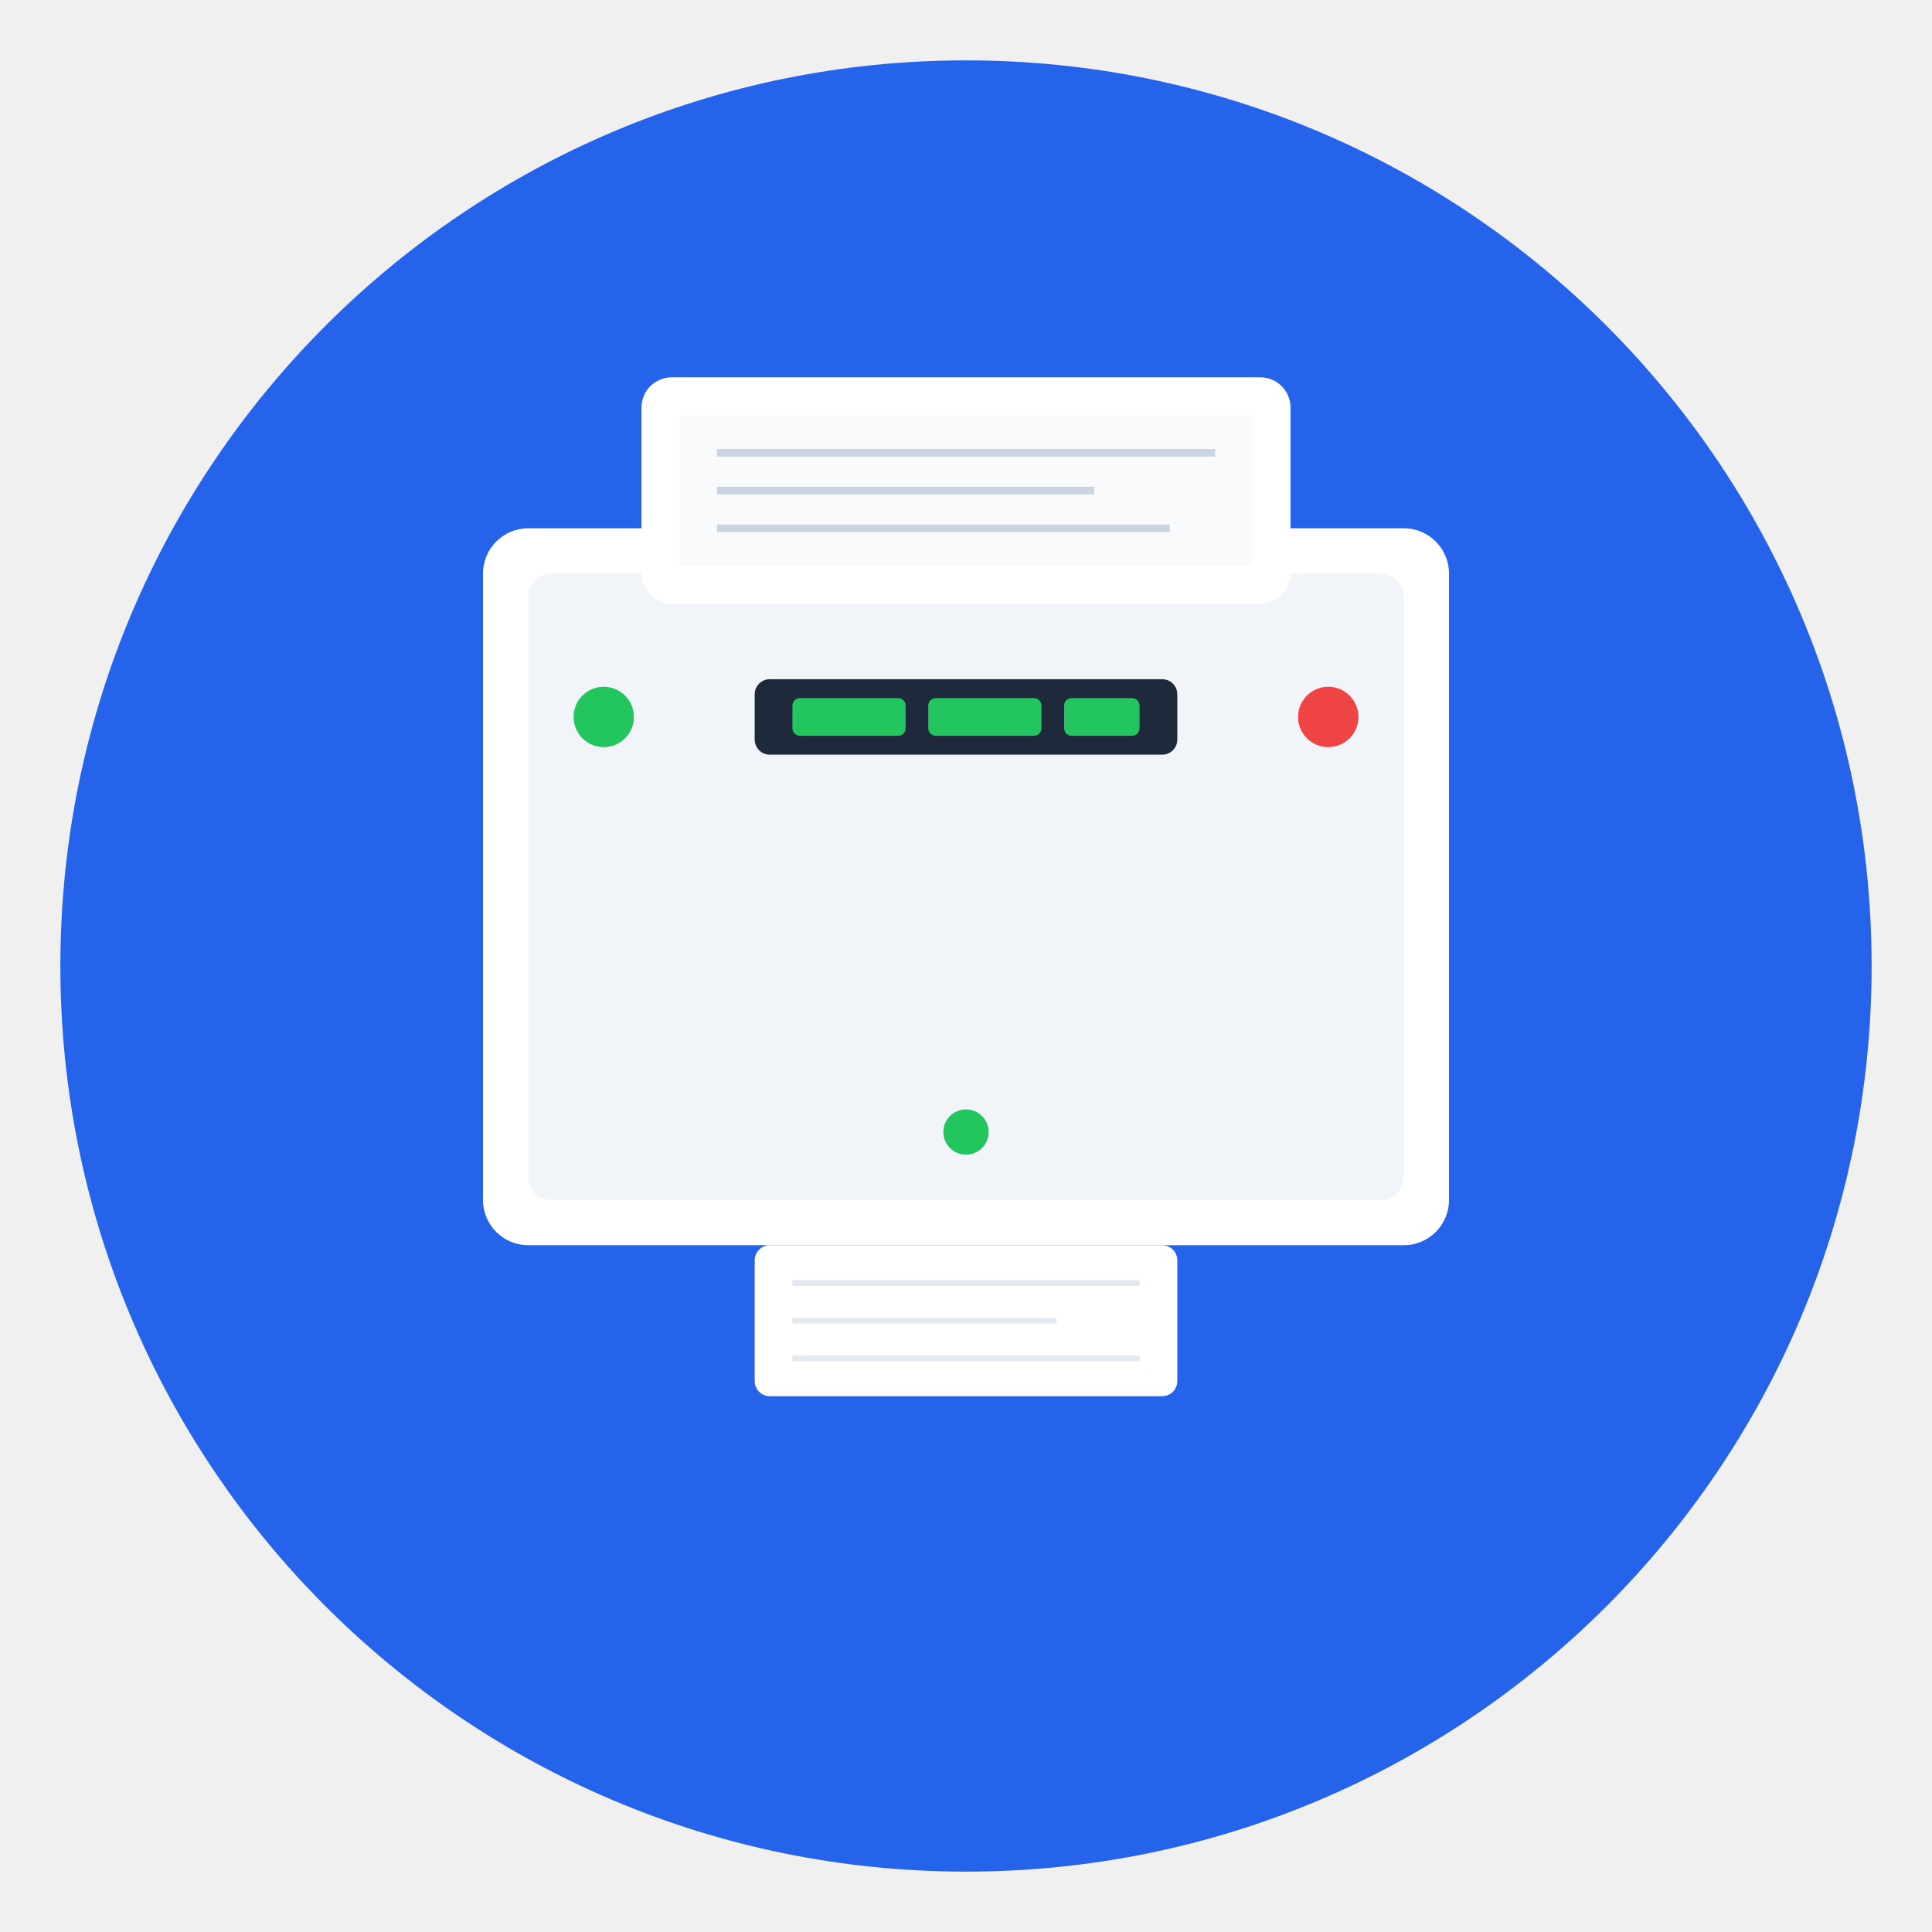
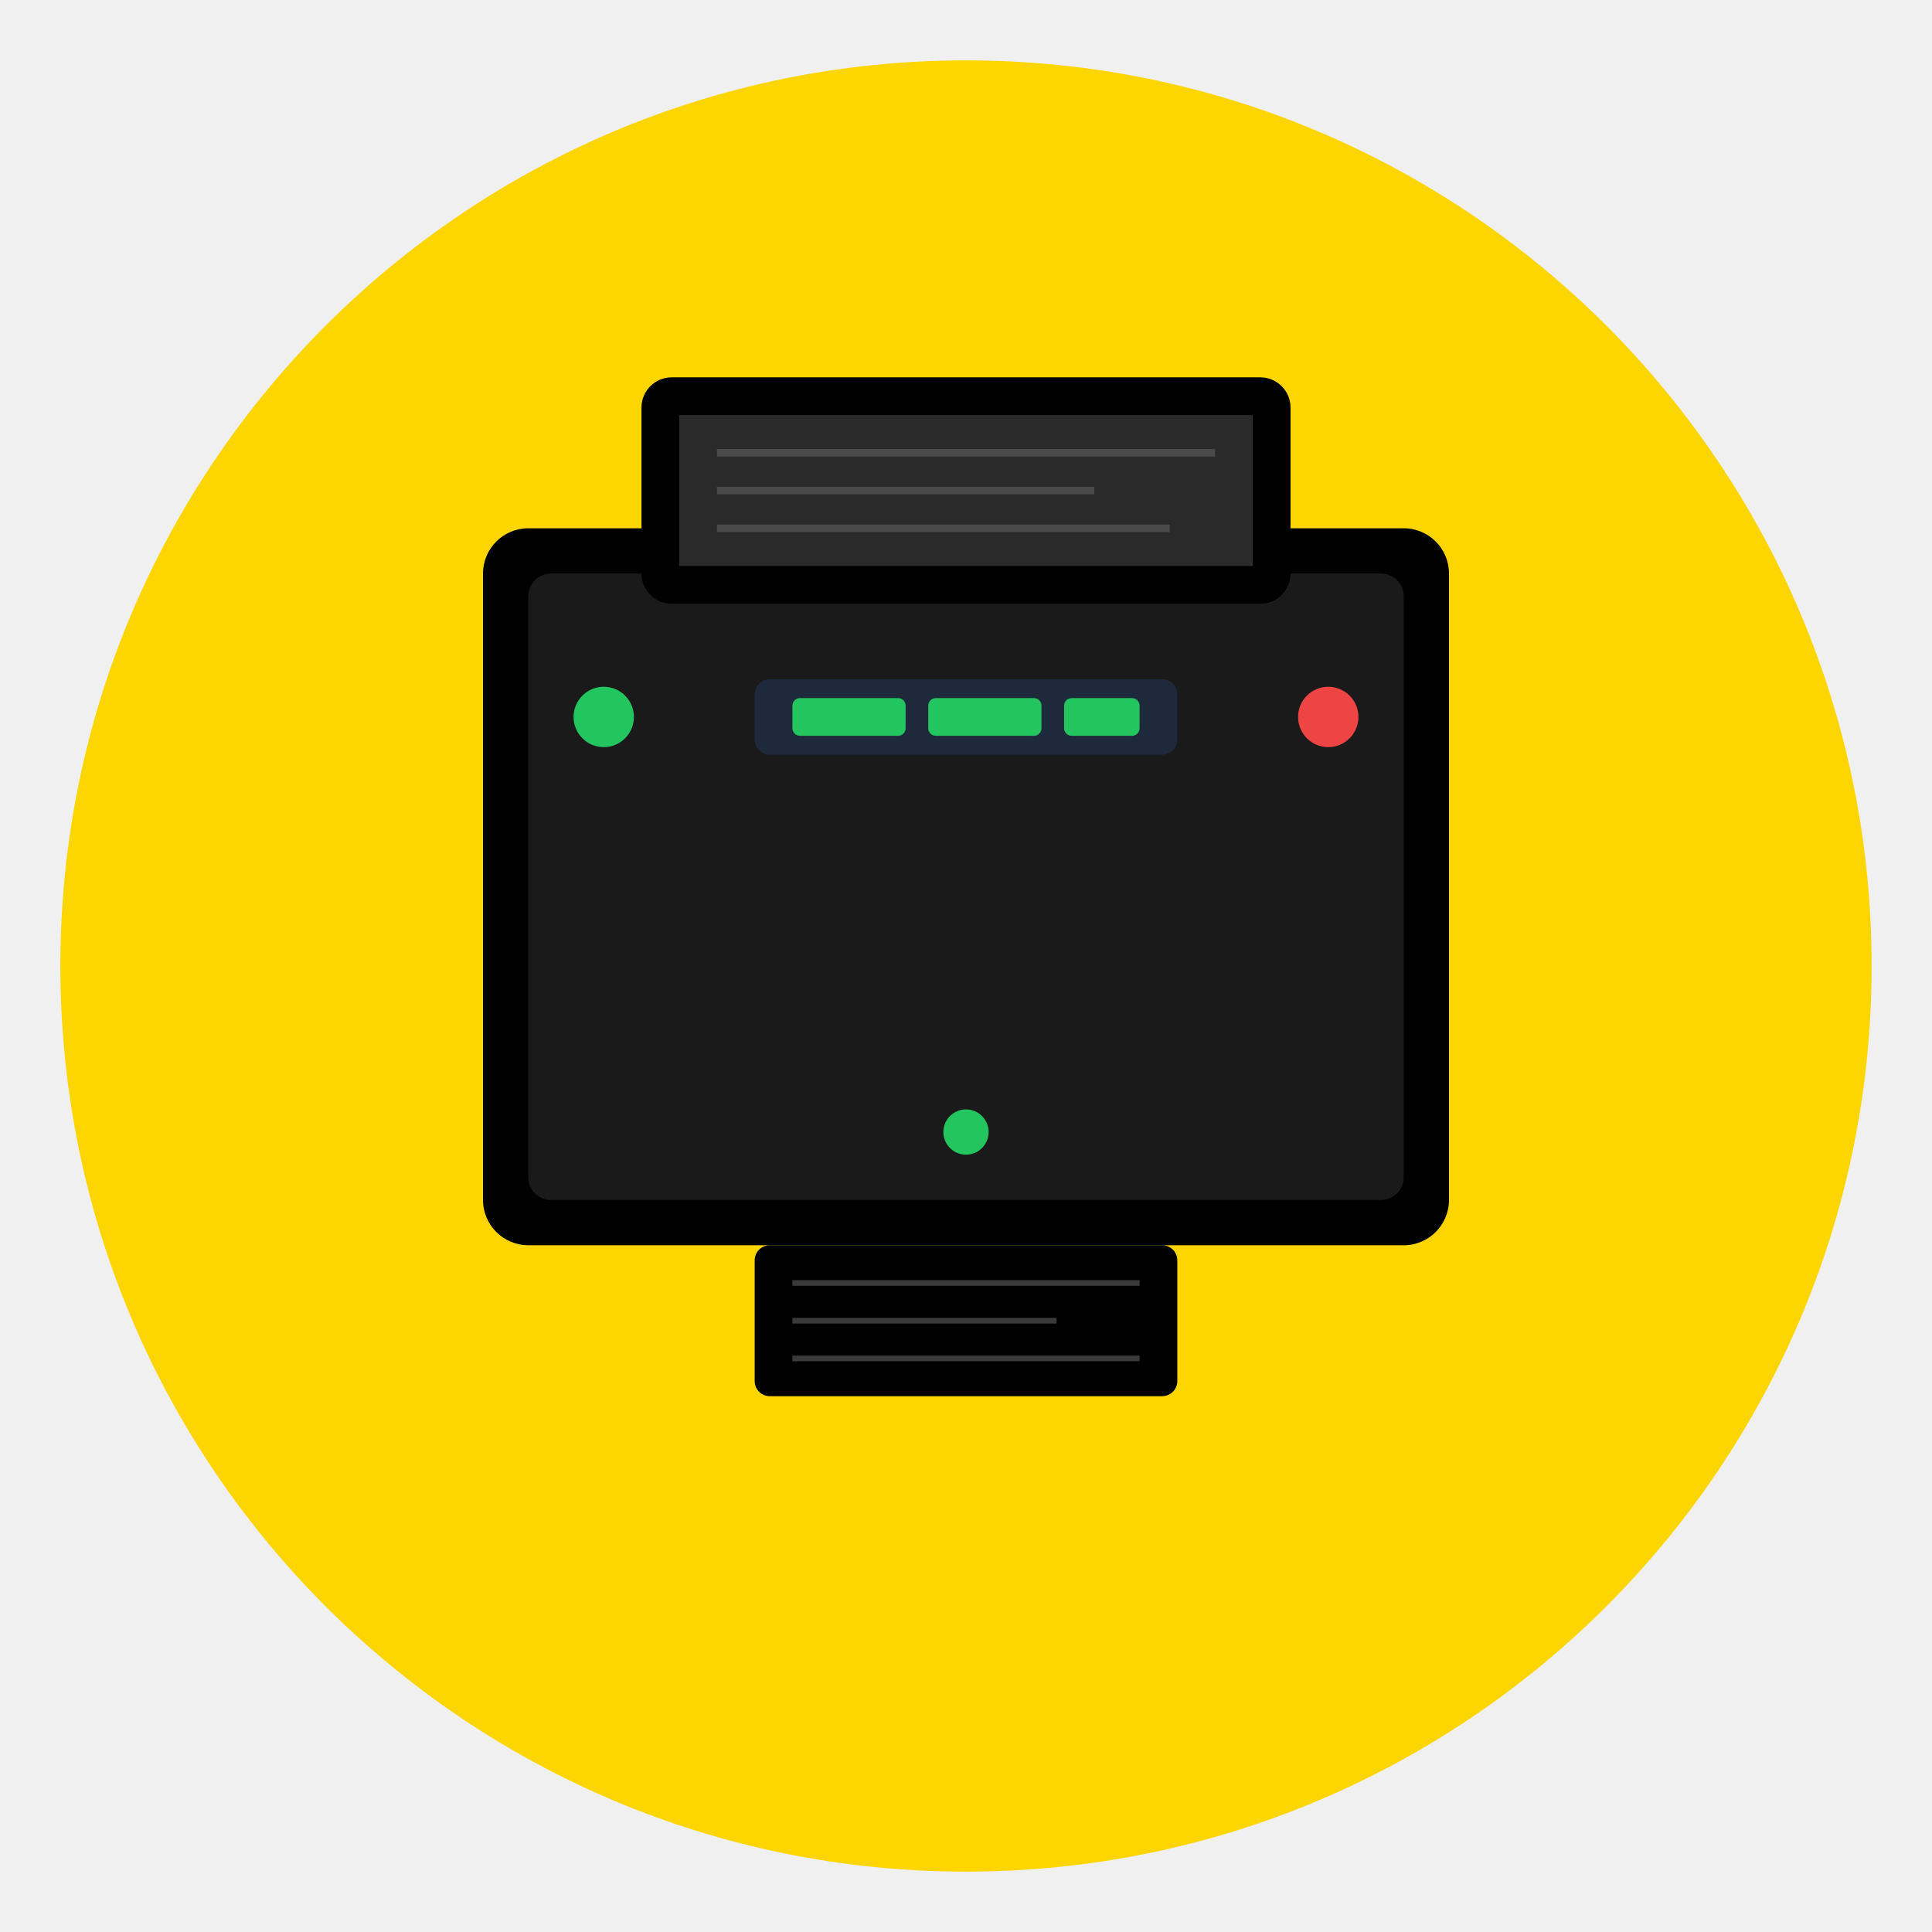
<svg xmlns="http://www.w3.org/2000/svg" width="1024" height="1024" viewBox="0 0 1024 1024">
-   <circle cx="512" cy="512" r="480" fill="#2563eb" />
-   <rect x="256" y="280" width="512" height="380" rx="24" fill="#ffffff" />
-   <rect x="280" y="304" width="464" height="332" rx="12" fill="#f1f5f9" />
-   <rect x="340" y="200" width="344" height="120" rx="16" fill="#ffffff" />
-   <rect x="360" y="220" width="304" height="80" fill="#f8fafc" />
-   <line x1="380" y1="240" x2="644" y2="240" stroke="#cbd5e1" stroke-width="4" />
-   <line x1="380" y1="260" x2="580" y2="260" stroke="#cbd5e1" stroke-width="4" />
-   <line x1="380" y1="280" x2="620" y2="280" stroke="#cbd5e1" stroke-width="4" />
+   <circle cx="512" cy="512" r="480" fill="#fdd500" />
+   <rect x="256" y="280" width="512" height="380" rx="24" fill="#000" />
+   <rect x="280" y="304" width="464" height="332" rx="12" fill="#1a1a1a" />
+   <rect x="340" y="200" width="344" height="120" rx="16" fill="#000" />
+   <rect x="360" y="220" width="304" height="80" fill="#2a2a2a" />
+   <line x1="380" y1="240" x2="644" y2="240" stroke="#4a4a4a" stroke-width="4" />
+   <line x1="380" y1="260" x2="580" y2="260" stroke="#4a4a4a" stroke-width="4" />
+   <line x1="380" y1="280" x2="620" y2="280" stroke="#4a4a4a" stroke-width="4" />
  <circle cx="320" cy="380" r="16" fill="#22c55e" />
  <circle cx="704" cy="380" r="16" fill="#ef4444" />
  <rect x="400" y="360" width="224" height="40" rx="8" fill="#1e293b" />
  <rect x="420" y="370" width="60" height="20" rx="4" fill="#22c55e" />
  <rect x="492" y="370" width="60" height="20" rx="4" fill="#22c55e" />
  <rect x="564" y="370" width="40" height="20" rx="4" fill="#22c55e" />
-   <rect x="400" y="660" width="224" height="80" rx="8" fill="#ffffff" />
-   <line x1="420" y1="680" x2="604" y2="680" stroke="#e2e8f0" stroke-width="3" />
-   <line x1="420" y1="700" x2="560" y2="700" stroke="#e2e8f0" stroke-width="3" />
-   <line x1="420" y1="720" x2="604" y2="720" stroke="#e2e8f0" stroke-width="3" />
+   <rect x="400" y="660" width="224" height="80" rx="8" fill="#000" />
+   <line x1="420" y1="680" x2="604" y2="680" stroke="#3a3a3a" stroke-width="3" />
+   <line x1="420" y1="700" x2="560" y2="700" stroke="#3a3a3a" stroke-width="3" />
+   <line x1="420" y1="720" x2="604" y2="720" stroke="#3a3a3a" stroke-width="3" />
  <circle cx="512" cy="600" r="12" fill="#22c55e" />
</svg>
